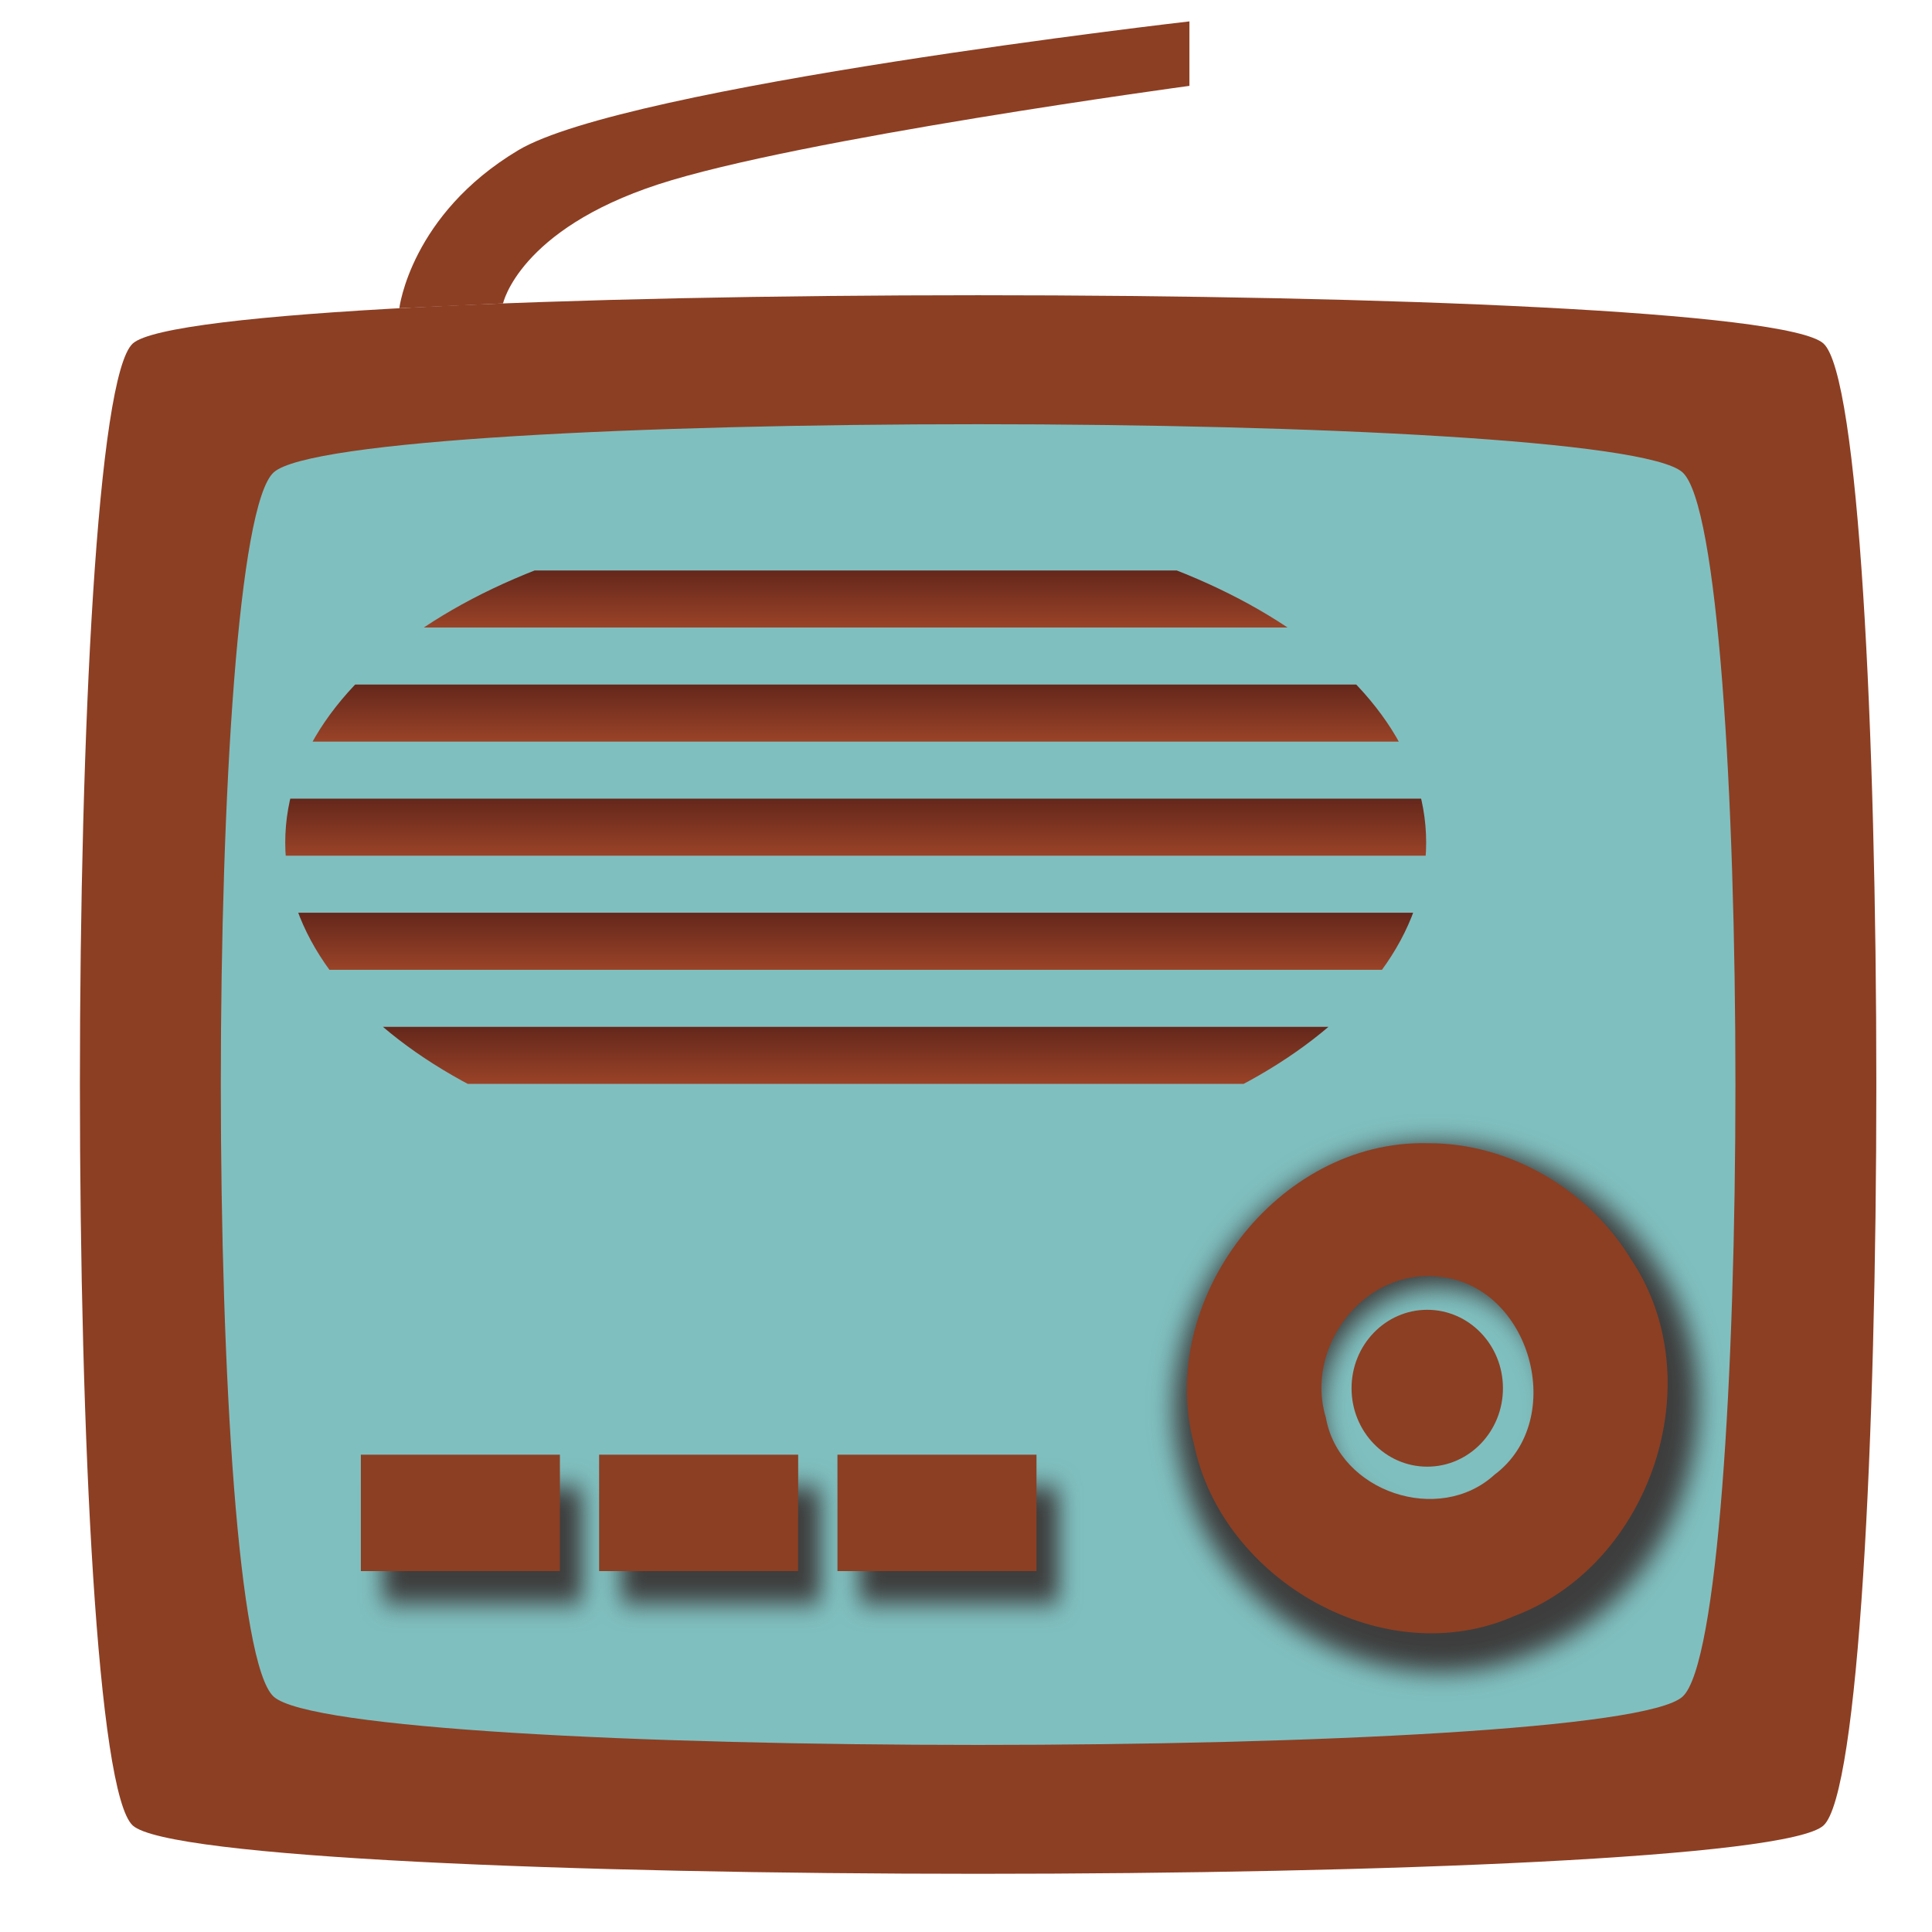
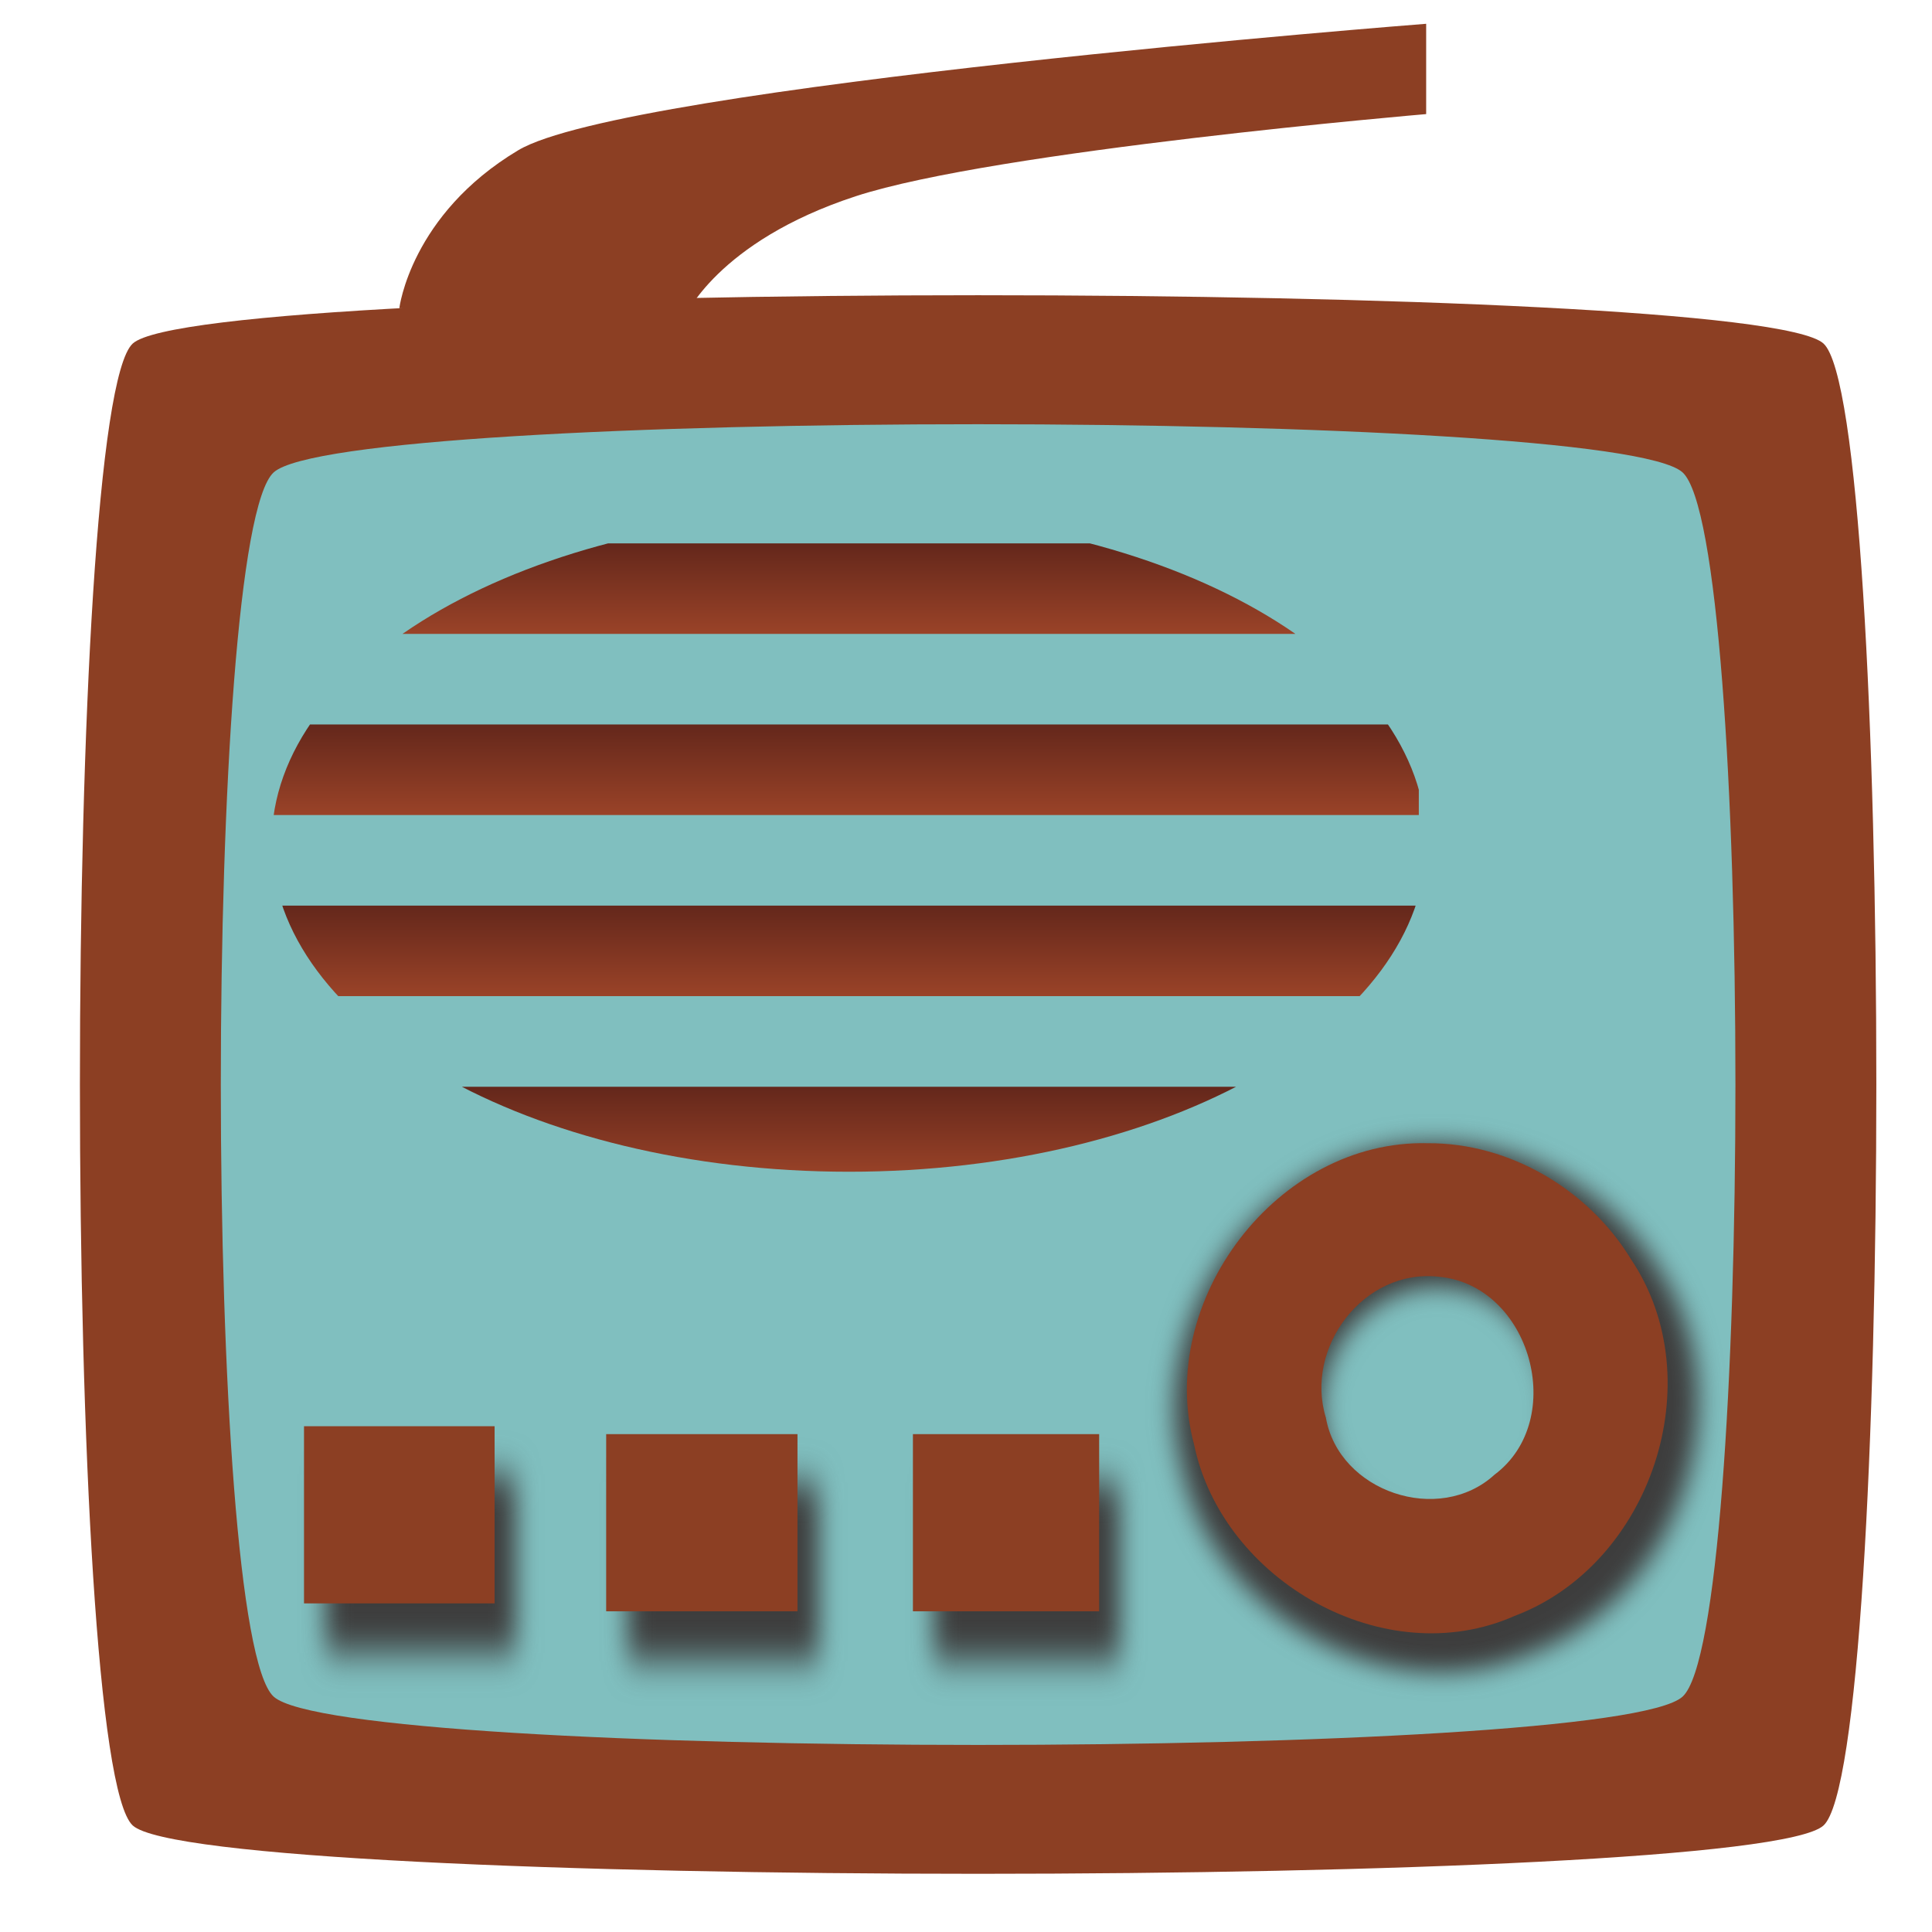
<svg xmlns="http://www.w3.org/2000/svg" xmlns:xlink="http://www.w3.org/1999/xlink" width="128" height="128" viewBox="0 0 33.867 33.867" version="1.1" id="svg1">
  <defs id="defs1">
    <linearGradient id="linearGradient1">
      <stop style="stop-color:#64271b;stop-opacity:1;" offset="0" id="stop1" />
      <stop style="stop-color:#d05f35;stop-opacity:1;" offset="1" id="stop2" />
    </linearGradient>
-     <filter style="color-interpolation-filters:sRGB" id="filter21" x="-0.038" y="-0.257" width="1.076" height="1.515">
+     <filter style="color-interpolation-filters:sRGB" id="filter21" x="-0.151" y="-0.257" width="1.302" height="1.515">
      <feGaussianBlur stdDeviation="0.161" id="feGaussianBlur21" />
    </filter>
    <filter style="color-interpolation-filters:sRGB" id="filter22" x="-0.056" y="-0.055" width="1.113" height="1.11">
      <feGaussianBlur stdDeviation="0.237" id="feGaussianBlur22" />
    </filter>
-     <linearGradient xlink:href="#linearGradient1" id="linearGradient5" gradientUnits="userSpaceOnUse" x1="15.875" y1="10" x2="15.875" y2="12" gradientTransform="matrix(1.459375,0,0,1,-8.20058,0)" />
-     <linearGradient xlink:href="#linearGradient1" id="linearGradient4" gradientUnits="userSpaceOnUse" gradientTransform="matrix(1.459375,0,0,1,-8.200581,4)" x1="15.875" y1="10" x2="15.875" y2="12" />
-     <linearGradient xlink:href="#linearGradient1" id="linearGradient6" gradientUnits="userSpaceOnUse" gradientTransform="matrix(1.459375,0,0,1,-8.200581,2)" x1="15.875" y1="10" x2="15.875" y2="12" />
-     <linearGradient xlink:href="#linearGradient1" id="linearGradient7" gradientUnits="userSpaceOnUse" gradientTransform="matrix(1.459375,0,0,1,-8.200581,6)" x1="15.875" y1="10" x2="15.875" y2="12" />
-     <linearGradient xlink:href="#linearGradient1" id="linearGradient8" gradientUnits="userSpaceOnUse" gradientTransform="matrix(1.459375,0,0,1,-8.200581,8)" x1="15.875" y1="10" x2="15.875" y2="12" />
+     <linearGradient xlink:href="#linearGradient1" id="linearGradient5" gradientUnits="userSpaceOnUse" x1="15.875" y1="10" x2="15.875" y2="12" gradientTransform="matrix(1.432825,0,0,1.5875,-7.725726,-6.350005)" />
+     <linearGradient xlink:href="#linearGradient1" id="linearGradient4" gradientUnits="userSpaceOnUse" gradientTransform="matrix(1.44995,0,0,1.5875,-8.115327,-3.175004)" x1="15.875" y1="10" x2="15.875" y2="12" />
+     <linearGradient xlink:href="#linearGradient1" id="linearGradient7" gradientUnits="userSpaceOnUse" gradientTransform="matrix(1.44995,0,0,1.5875,-8.115327,-4.9537498e-6)" x1="15.875" y1="10" x2="15.875" y2="12" />
+     <linearGradient xlink:href="#linearGradient1" id="linearGradient8" gradientUnits="userSpaceOnUse" gradientTransform="matrix(1.44995,0,0,1.5875,-8.115327,3.174994)" x1="15.875" y1="10" x2="15.875" y2="12" />
    <clipPath clipPathUnits="userSpaceOnUse" id="clipPath8">
      <ellipse style="fill:#303030;fill-opacity:0.838;stroke-width:0.66" id="ellipse9" cx="15" cy="14.77" rx="10" ry="5.77" />
    </clipPath>
  </defs>
  <rect style="display:inline;fill:#80bfbf;fill-opacity:1;stroke:none;stroke-width:0.857" id="rect3" width="28.936" height="26" x="3" y="6" />
  <g id="layer1" style="display:inline">
-     <path id="path22" style="filter:url(#filter22);fill:#3d3d3d;" d="m 22,17.594 c -3.163,-0.079 -5.71,3.327 -4.9,6.348 0.591,2.862 3.993,4.821 6.722,3.607 2.856,-1.081 4.152,-4.952 2.441,-7.508 C 25.379,18.577 23.722,17.584 22,17.594 Z m 0.232,2.812 c 1.925,0.176 2.711,3.008 1.169,4.167 -1.164,1.072 -3.263,0.362 -3.538,-1.2 -0.452,-1.474 0.793,-3.147 2.369,-2.967 z" transform="matrix(0.9098376,0,0,0.8981764,5.171091,4.234249)" />
    <path style="fill:#8c3f23;" d="m 2.327,6.022 c -1.235,1.129 -1.235,24.848 0,25.978 1.235,1.129 28.403,1.129 29.638,0 1.235,-1.129 1.235,-24.848 0,-25.978 -1.235,-1.129 -28.403,-1.129 -29.638,0 z m 2.47,2.259 c 1.235,-1.129 23.47,-1.123 24.698,0 1.235,1.129 1.235,20.33 0,21.46 -1.235,1.129 -23.463,1.129 -24.698,0 -1.235,-1.129 -1.235,-20.33 0,-21.46 z" id="rect1" />
-     <path style="fill:#8c3f23;" d="m 7,5.403 c 0,0 0.196,-1.64 2.084,-2.769 C 10.971,1.505 20.85,0.375 20.85,0.375 V 1.505 c 0,0 -6.871,0.93 -9.312,1.727 C 9.098,4.03 8.818,5.319 8.818,5.319 Z" id="path16" />
-     <path id="path3" style="fill:#8c3f23;" d="m 25.028,20.04 c -2.644,-0.065 -4.773,2.77 -4.096,5.284 0.494,2.383 3.338,4.013 5.619,3.002 2.387,-0.9 3.47,-4.122 2.041,-6.25 -0.739,-1.218 -2.124,-2.044 -3.564,-2.036 z m 0.194,2.341 c 1.609,0.147 2.266,2.504 0.977,3.469 -0.973,0.892 -2.728,0.301 -2.957,-0.999 -0.378,-1.227 0.663,-2.619 1.98,-2.47 z" />
-     <ellipse style="fill:#8c3f23;" id="path21" cx="25.019" cy="24.335" rx="1.327" ry="1.375" />
-     <g id="g22" transform="matrix(0.7780885,0,0,0.6598387,8.491175,10.62896)" style="fill:#303030;fill-opacity:0.885;stroke-width:1;stroke-dasharray:none;filter:url(#filter22)" />
-     <g id="g19" transform="matrix(1.163099,0,0,1.360284,-2.958823,-8.676685)" style="filter:url(#filter21);fill:#3d3d3d;display:inline;">
-       <rect style="fill:#3d3d3d;fill-opacity:1;stroke:none;stroke-width:1.296" id="rect17" width="3" height="1.5" x="8.317" y="25.54" />
-       <rect style="fill:#3d3d3d;fill-opacity:1;stroke:none;stroke-width:1.296" id="rect18" width="3" height="1.5" x="11.908" y="25.54" />
-       <rect style="fill:#3d3d3d;fill-opacity:1;stroke:none;stroke-width:1.296" id="rect19" width="3" height="1.5" x="15.5" y="25.54" />
+     <path style="fill:#8c3f23" d="m 7,5.403 c 0,0 0.196,-1.64 2.084,-2.769 C 10.971,1.505 25,0.417 25,0.417 V 2 c 0,0 -7.56,0.642 -10,1.44 -2.44,0.798 -3,2.129 -3,2.129 z" id="path16" />
+     <g id="g1">
+       <path id="path22" style="display:inline;filter:url(#filter22);fill:#3d3d3d" d="m 22,17.594 c -3.163,-0.079 -5.71,3.327 -4.9,6.348 0.591,2.862 3.993,4.821 6.722,3.607 2.856,-1.081 4.152,-4.952 2.441,-7.508 C 25.379,18.577 23.722,17.584 22,17.594 Z m 0.232,2.812 c 1.925,0.176 2.711,3.008 1.169,4.167 -1.164,1.072 -3.263,0.362 -3.538,-1.2 -0.452,-1.474 0.793,-3.147 2.369,-2.967 z" transform="matrix(0.9098376,0,0,0.8981764,5.171091,4.234249)" />
+       <path id="path3" style="fill:#8c3f23;" d="m 25.028,20.04 c -2.644,-0.065 -4.773,2.77 -4.096,5.284 0.494,2.383 3.338,4.013 5.619,3.002 2.387,-0.9 3.47,-4.122 2.041,-6.25 -0.739,-1.218 -2.124,-2.044 -3.564,-2.036 z m 0.194,2.341 c 1.609,0.147 2.266,2.504 0.977,3.469 -0.973,0.892 -2.728,0.301 -2.957,-0.999 -0.378,-1.227 0.663,-2.619 1.98,-2.47 z" />
    </g>
-     <g id="g21" transform="matrix(1.163099,0,0,1.360284,-3.007155,-8.507108)" style="display:inline">
-       <rect style="fill:#8c3f23;fill-opacity:1;stroke:none;stroke-width:1.296" id="rect9" width="3" height="1.5" x="8.024" y="25" />
-       <rect style="fill:#8c3f23;fill-opacity:1;stroke:none;stroke-width:1.296" id="rect10" width="3" height="1.5" x="11.615" y="25" />
-       <rect style="fill:#8c3f23;fill-opacity:1;stroke:none;stroke-width:1.296" id="rect11" width="3" height="1.5" x="15.207" y="25" />
+     <g id="g21" transform="matrix(1.276634,0,0,2.070456,-4.670776,-27.62176)" style="display:inline">
+       <rect style="display:inline;fill:#3d3d3d;filter:url(#filter21);fill-opacity:1;stroke:none;stroke-width:1.211" id="rect17" width="2.617" height="1.5" x="8.084" y="25.956" transform="translate(0.04155416,-0.1246625)" />
+       <rect style="display:inline;fill:#3d3d3d;filter:url(#filter21);fill-opacity:1;stroke:none;stroke-width:1.213" id="rect18" width="2.627" height="1.5" x="12.234" y="26.023" transform="translate(0.04155416,-0.1246625)" />
+       <rect style="display:inline;fill:#3d3d3d;filter:url(#filter21);fill-opacity:1;stroke:none;stroke-width:1.197" id="rect19" width="2.557" height="1.5" x="16.438" y="26.023" transform="translate(0.04155416,-0.1246625)" />
+       <rect style="fill:#8c3f23;fill-opacity:1;stroke:none;stroke-width:1.211" id="rect9" width="2.617" height="1.5" x="7.833" y="25.416" />
+       <rect style="fill:#8c3f23;fill-opacity:1;stroke:none;stroke-width:1.213" id="rect10" width="2.627" height="1.5" x="11.982" y="25.483" />
+       <rect style="fill:#8c3f23;fill-opacity:1;stroke:none;stroke-width:1.197" id="rect11" width="2.557" height="1.5" x="16.194" y="25.483" />
    </g>
  </g>
-   <g id="g20" clip-path="url(#clipPath8)">
-     <rect style="fill:url(#linearGradient5);" id="rect12" width="20" height="1" x="5" y="10" />
-     <rect style="fill:url(#linearGradient4)" id="use1" width="20" height="1" x="5" y="14" />
-     <rect style="fill:url(#linearGradient6)" id="use2" width="20" height="1" x="5" y="12" />
-     <rect style="fill:url(#linearGradient7)" id="use3" width="20" height="1" x="5" y="16" />
-     <rect style="fill:url(#linearGradient8)" id="use4" width="20" height="1" x="5" y="18" />
+   <g id="g20" clip-path="url(#clipPath8)" transform="matrix(1.011952,0,0,1,-0.2972609,0)">
+     <rect style="fill:url(#linearGradient5);stroke-width:1.248" id="rect12" width="19.636" height="1.587" x="5.235" y="9.525" />
+     <rect style="fill:url(#linearGradient4);stroke-width:1.256" id="use1" width="19.871" height="1.587" x="5" y="12.7" />
+     <rect style="fill:url(#linearGradient7);stroke-width:1.256" id="use3" width="19.871" height="1.587" x="5" y="15.875" />
+     <rect style="fill:url(#linearGradient8);stroke-width:1.256" id="use4" width="19.871" height="1.587" x="5" y="19.05" />
  </g>
</svg>
